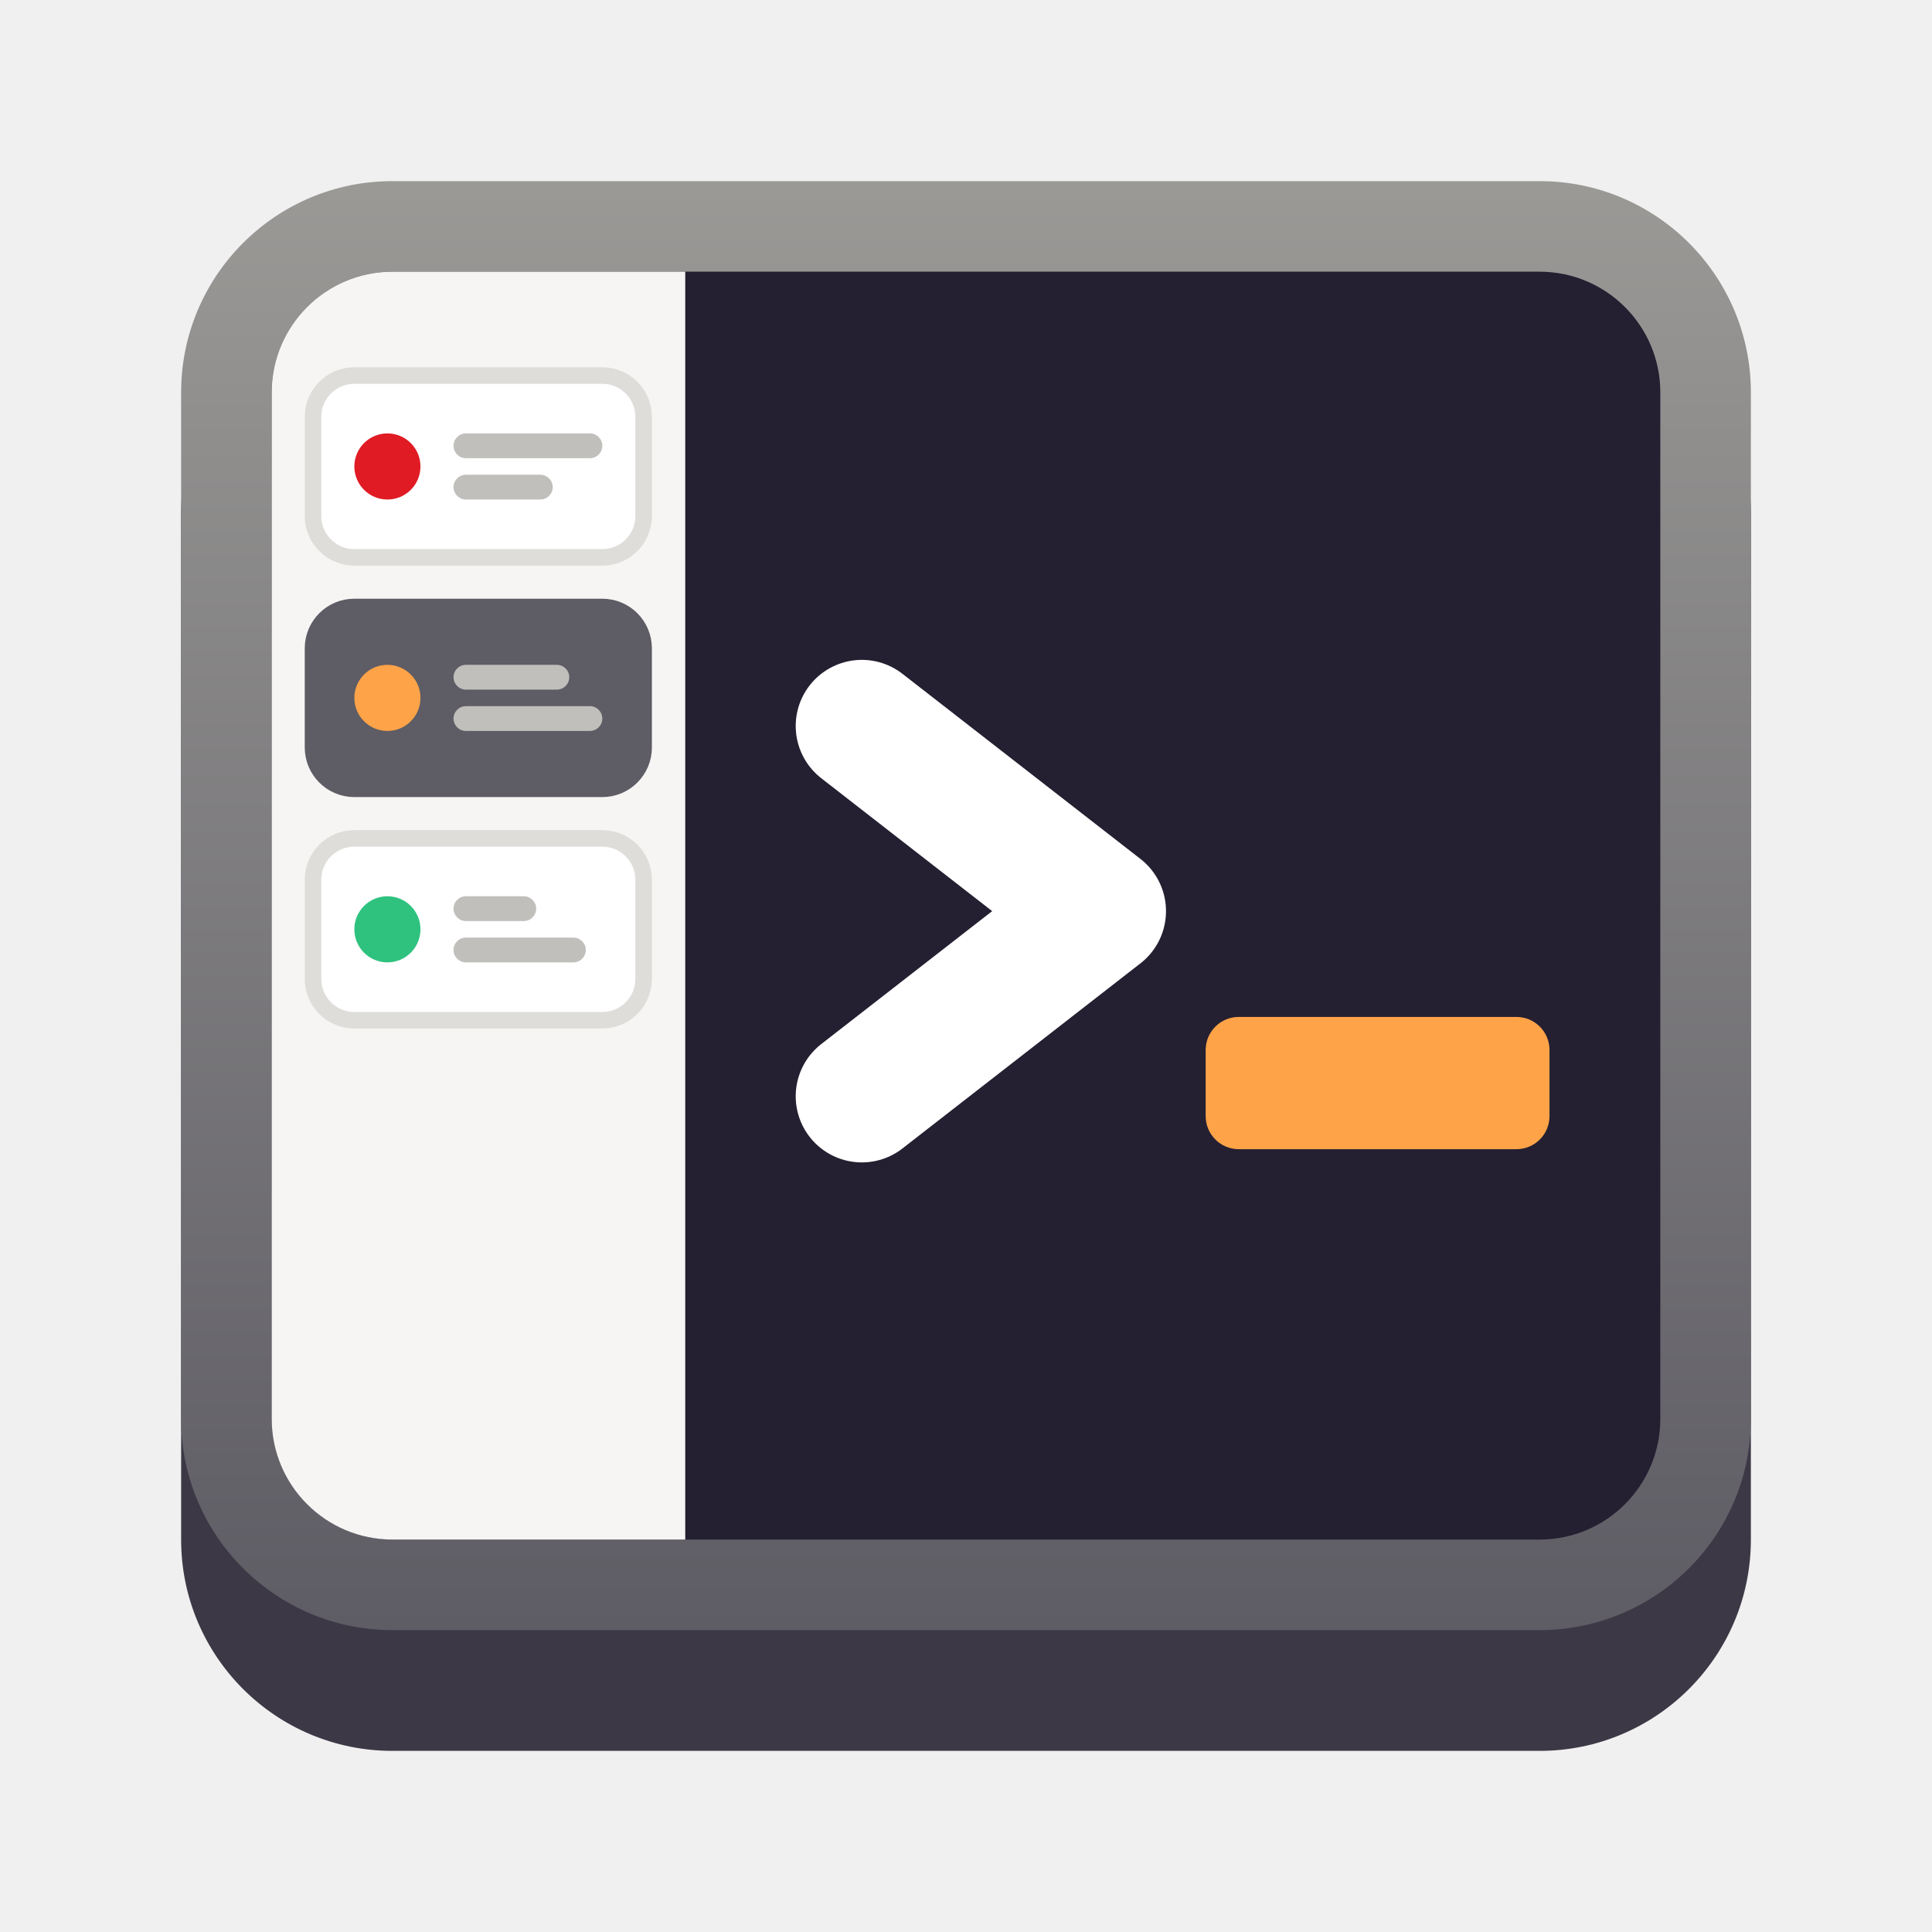
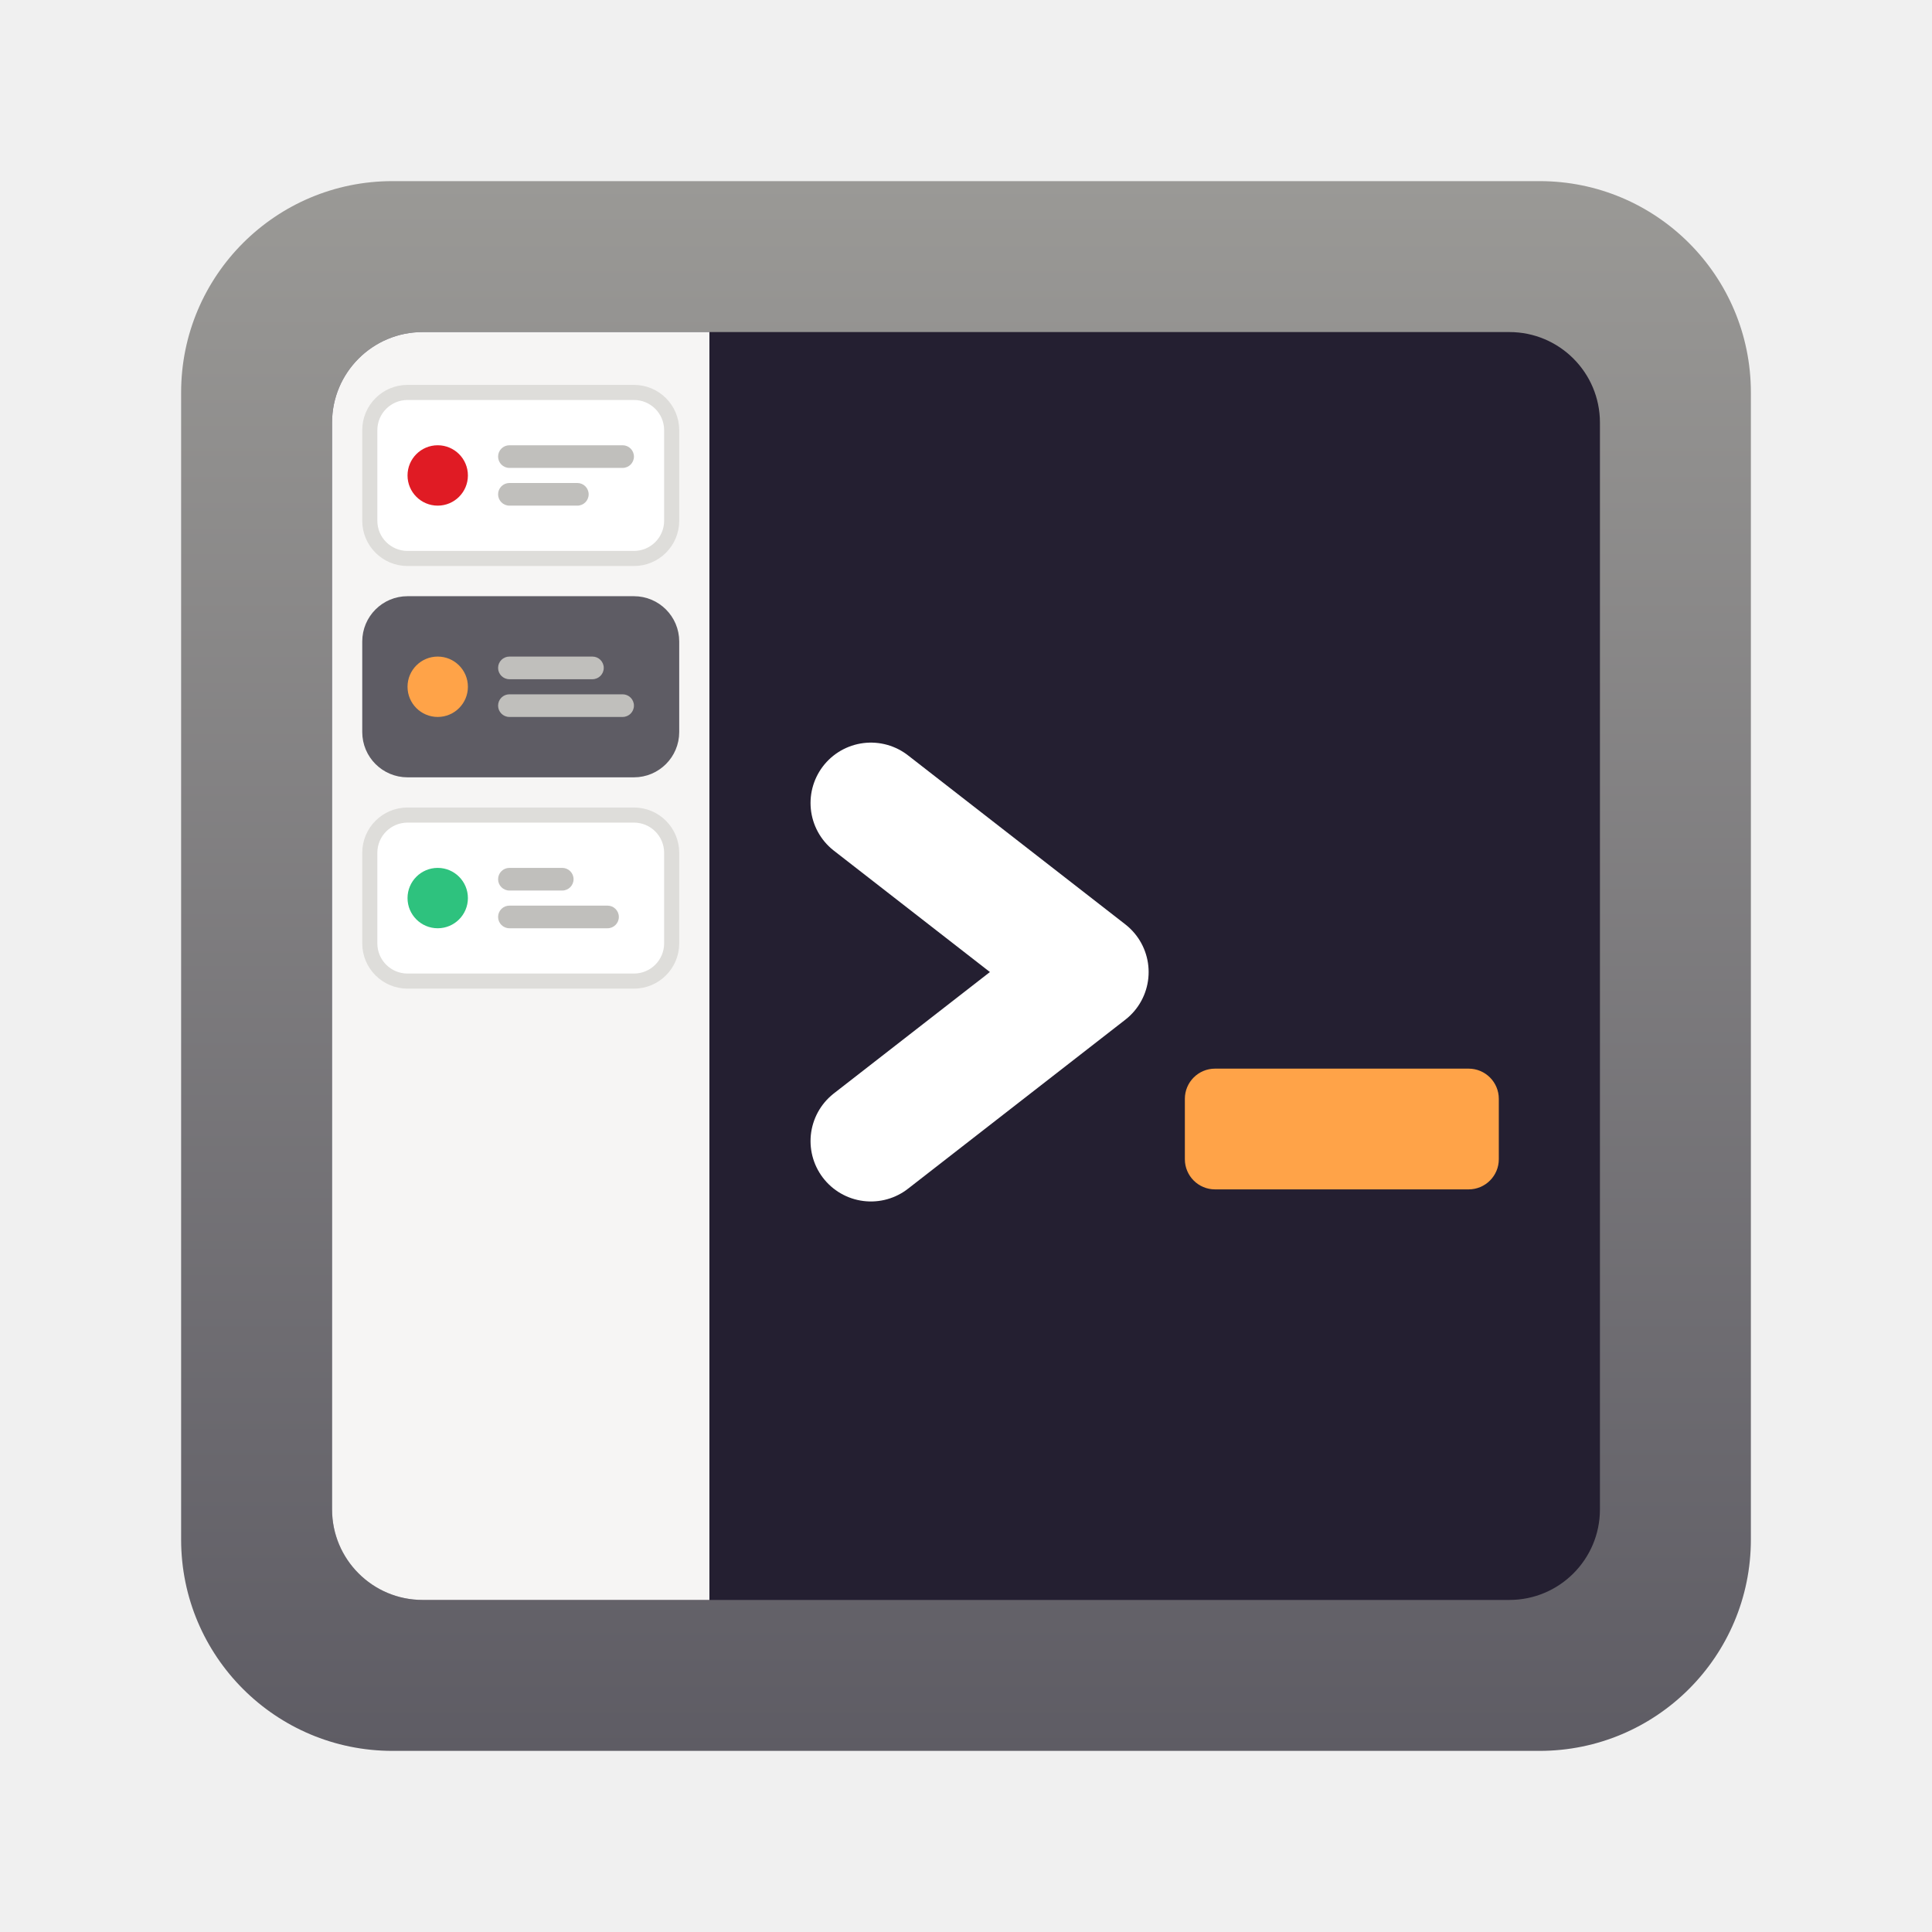
<svg xmlns="http://www.w3.org/2000/svg" width="128" height="128" viewBox="0 0 128 128">
  <defs>
-     <linearGradient id="face" x1="0" y1="12" x2="0" y2="108" gradientUnits="userSpaceOnUse">
+     <linearGradient id="face" x1="0" y1="12" x2="0" y2="116" gradientUnits="userSpaceOnUse">
      <stop offset="0" stop-color="#9a9996" />
      <stop offset="1" stop-color="#5e5c64" />
    </linearGradient>
    <clipPath id="w">
-       <rect x="18" y="18" width="92" height="84" rx="8" />
+       <rect x="22" y="22" width="84" height="84" rx="6" />
    </clipPath>
  </defs>
-   <rect x="12" y="20" width="104" height="96" rx="14" fill="#3d3846" />
-   <rect x="12" y="12" width="104" height="96" rx="14" fill="url(#face)" />
+   <rect x="12" y="12" width="104" height="104" rx="14" fill="url(#face)" />
  <g clip-path="url(#w)">
-     <rect x="18" y="18" width="92" height="84" fill="#241f31" />
-     <rect x="18" y="18" width="27.4" height="84" fill="#f6f5f4" />
+     <rect x="22" y="22" width="84" height="84" fill="#241f31" />
+     <rect x="22" y="22" width="25" height="84" fill="#f6f5f4" />
  </g>
-   <g transform="translate(18 20.5) scale(1.0952) translate(-22 -26)">
+   <g transform="translate(0 -4)">
    <rect x="24.5" y="30" width="20" height="11" rx="2.5" fill="#ffffff" stroke="#deddda" stroke-width="1" />
    <circle cx="29" cy="35.5" r="2" fill="#e01b24" />
    <rect x="33" y="33.5" width="9" height="1.5" rx=".75" fill="#c0bfbc" />
    <rect x="33" y="36" width="6" height="1.5" rx=".75" fill="#c0bfbc" />
+   </g>
+   <g transform="translate(0 -4)">
    <rect x="24.5" y="44" width="20" height="11" rx="2.5" fill="#5e5c64" stroke="#5e5c64" stroke-width="1" />
    <circle cx="29" cy="49.5" r="2" fill="#ffa348" />
    <rect x="33" y="47.5" width="7" height="1.5" rx=".75" fill="#c0bfbc" />
    <rect x="33" y="50" width="9" height="1.5" rx=".75" fill="#c0bfbc" />
+   </g>
+   <g transform="translate(0 -4)">
    <rect x="24.5" y="58" width="20" height="11" rx="2.5" fill="#ffffff" stroke="#deddda" stroke-width="1" />
    <circle cx="29" cy="63.5" r="2" fill="#2ec27e" />
    <rect x="33" y="61.5" width="5" height="1.5" rx=".75" fill="#c0bfbc" />
    <rect x="33" y="64" width="8" height="1.5" rx=".75" fill="#c0bfbc" />
+   </g>
+   <g transform="translate(0 2)">
    <path d="M57.7 51.2 l14.4 11.2 l-14.4 11.2" fill="none" stroke="#ffffff" stroke-width="8" stroke-linecap="round" stroke-linejoin="round" />
+   </g>
+   <g transform="translate(0 2)">
    <rect x="78.5" y="68.8" width="20.8" height="8" rx="2" fill="#ffa348" />
  </g>
</svg>
